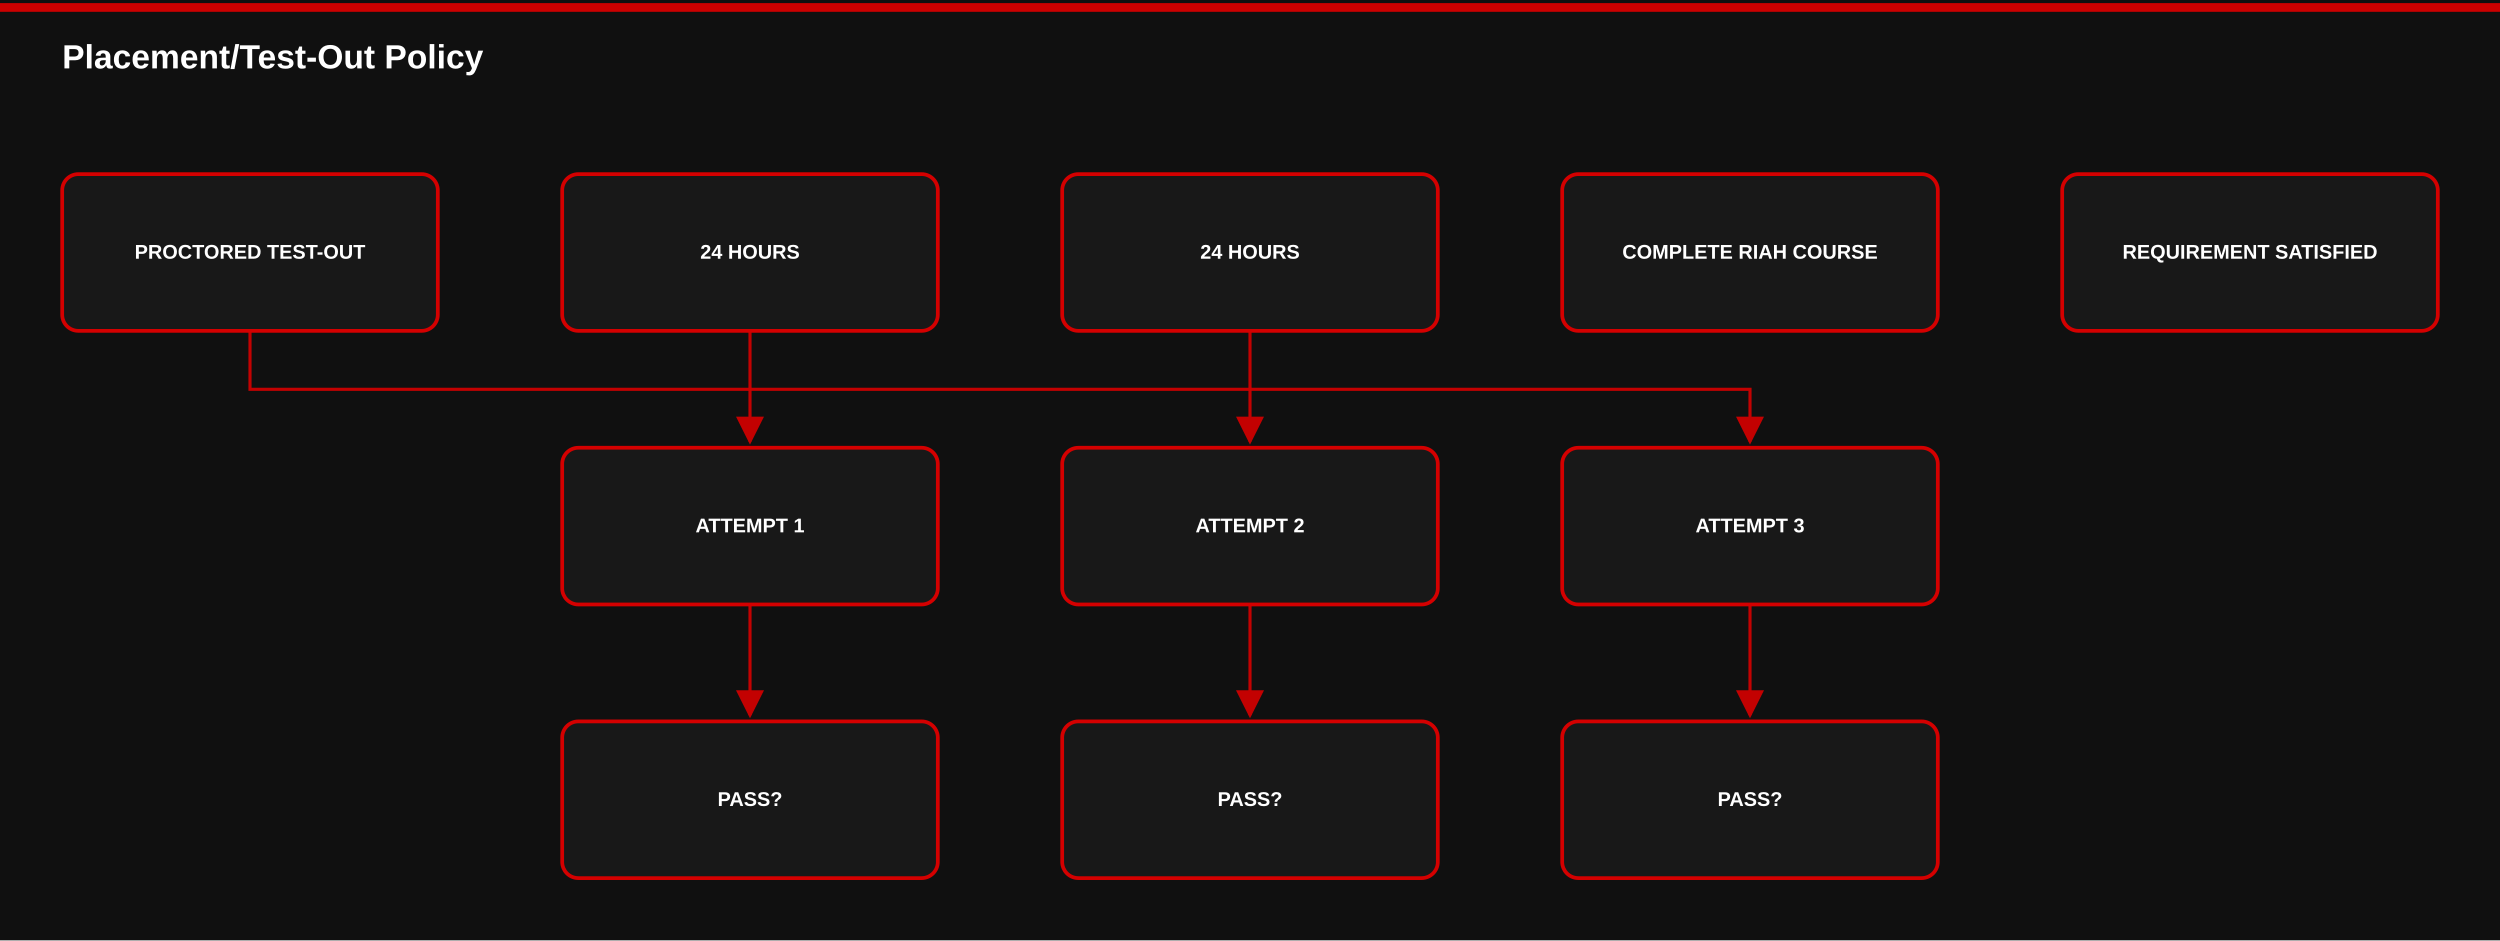
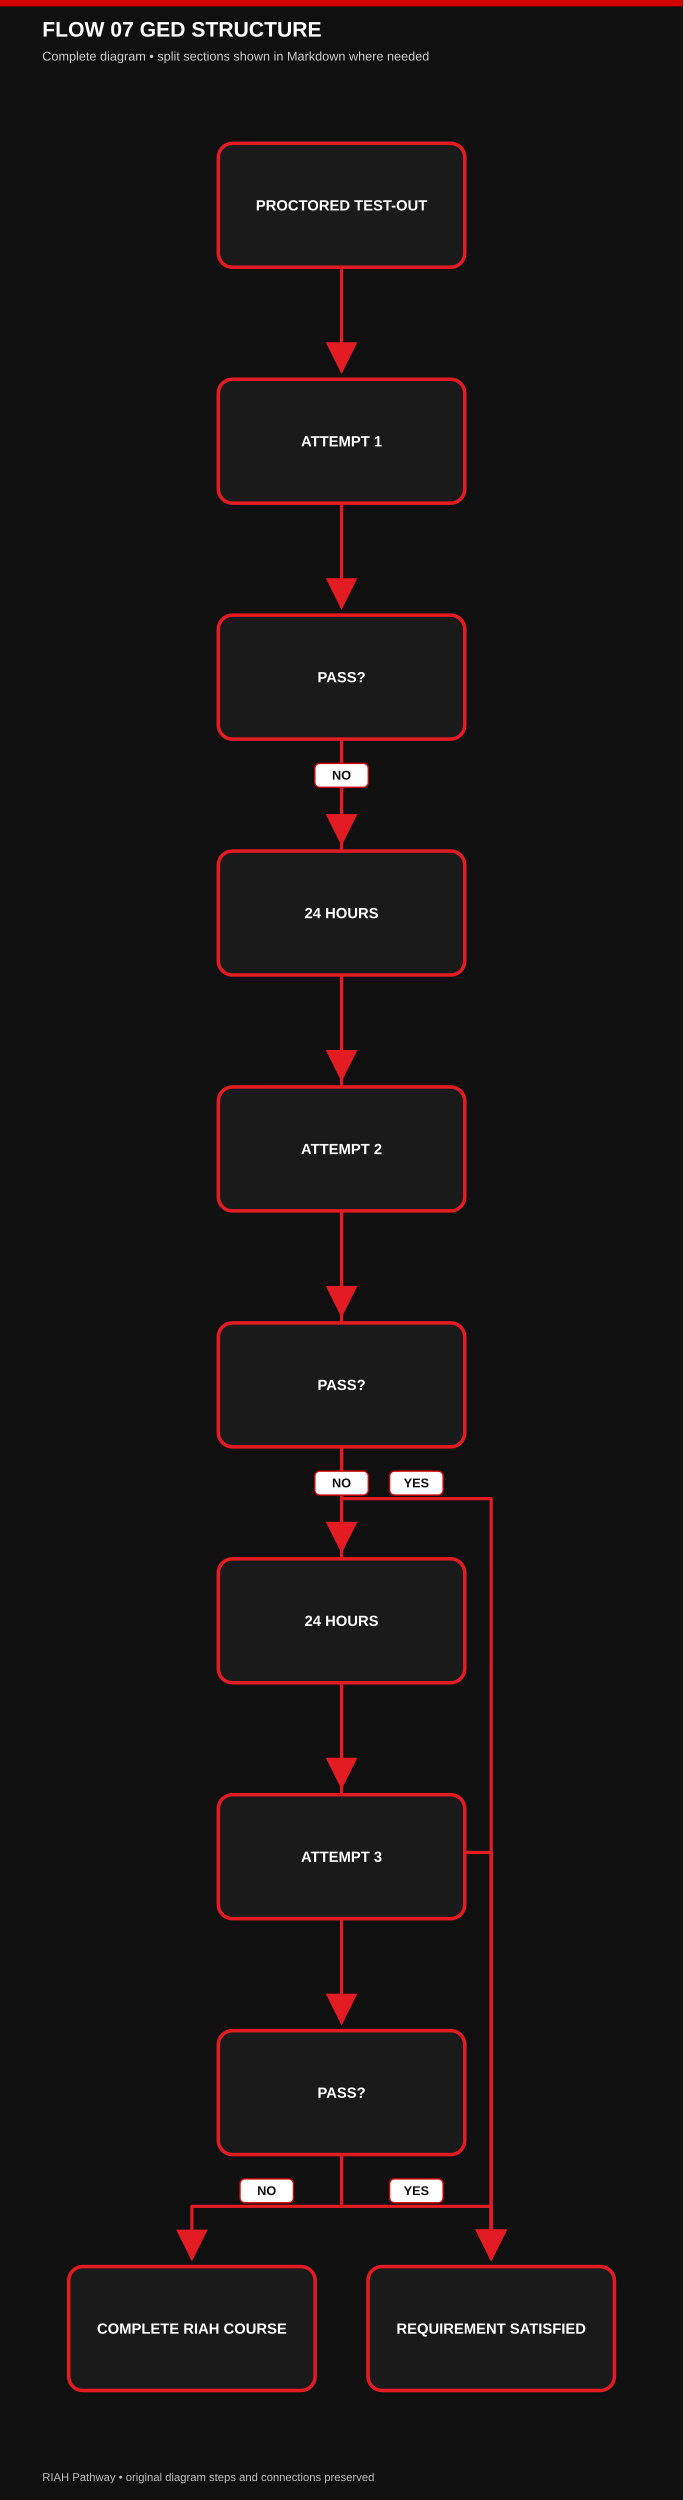
- <svg xmlns="http://www.w3.org/2000/svg" width="2010" height="756" viewBox="0 0 2010 756" role="img" aria-label="Placement/Test-Out Policy">
+ <svg xmlns="http://www.w3.org/2000/svg" width="970" height="3550" viewBox="0 0 970 3550" role="img" aria-label="FLOW 07 GED STRUCTURE">
  <defs>
-     <marker id="arrow" markerWidth="9" markerHeight="9" refX="8" refY="4.5" orient="auto">
-       <path d="M0,0 L9,4.5 L0,9 Z" fill="#CC0000" />
+     <marker id="arrow" markerWidth="10" markerHeight="10" refX="9" refY="5" orient="auto">
+       <path d="M0,0 L10,5 L0,10 Z" fill="#E31B23" />
    </marker>
  </defs>
-   <rect width="2010" height="756" fill="#101010" />
-   <path d="M0,6 H2010" stroke="#CC0000" stroke-width="7" />
-   <text x="50" y="55" fill="#FFFFFF" font-family="Arial,sans-serif" font-size="27" font-weight="700">Placement/Test-Out Policy</text>
-   <path d="M201,266 L201,313 L603,313 L603,355" fill="none" stroke="#CC0000" stroke-width="2.5" marker-end="url(#arrow)" opacity=".95" />
-   <path d="M603,486 L603,533 L603,533 L603,575" fill="none" stroke="#CC0000" stroke-width="2.5" marker-end="url(#arrow)" opacity=".95" />
-   <path d="M603,266 L603,313 L1005,313 L1005,355" fill="none" stroke="#CC0000" stroke-width="2.5" marker-end="url(#arrow)" opacity=".95" />
-   <path d="M1005,486 L1005,533 L1005,533 L1005,575" fill="none" stroke="#CC0000" stroke-width="2.5" marker-end="url(#arrow)" opacity=".95" />
-   <path d="M1005,266 L1005,313 L1407,313 L1407,355" fill="none" stroke="#CC0000" stroke-width="2.5" marker-end="url(#arrow)" opacity=".95" />
-   <path d="M1407,486 L1407,533 L1407,533 L1407,575" fill="none" stroke="#CC0000" stroke-width="2.5" marker-end="url(#arrow)" opacity=".95" />
-   <rect x="50" y="140" width="302" height="126" rx="13" fill="#181818" stroke="#D40000" stroke-width="3" />
-   <text x="201" y="208" font-family="Arial,sans-serif" fill="#FFFFFF" text-anchor="middle" font-size="16" font-weight="600">
-     <tspan x="201" dy="0">PROCTORED TEST-OUT</tspan>
+   <rect width="970" height="3550" fill="#101010" />
+   <rect width="970" height="9" fill="#D40000" />
+   <text x="60" y="52" fill="#FFFFFF" font-family="Arial,DejaVu Sans,sans-serif" font-size="30" font-weight="700">FLOW 07 GED STRUCTURE</text>
+   <text x="60" y="86" fill="#CCCCCC" font-family="Arial,DejaVu Sans,sans-serif" font-size="18">Complete diagram • split sections shown in Markdown where needed</text>
+   <path d="M485,379.5 L485,453 L485,453 L485,526.5" stroke="#E31B23" stroke-width="4.5" fill="none" stroke-linecap="round" stroke-linejoin="round" marker-end="url(#arrow)" />
+   <path d="M485,714.5 L485,788 L485,788 L485,861.5" stroke="#E31B23" stroke-width="4.5" fill="none" stroke-linecap="round" stroke-linejoin="round" marker-end="url(#arrow)" />
+   <path d="M485,1049.5 L485,2128 L697.5,2128 L697.5,3206.5" stroke="#E31B23" stroke-width="4.5" fill="none" stroke-linecap="round" stroke-linejoin="round" marker-end="url(#arrow)" />
+   <rect x="553.25" y="2089" width="76" height="34" rx="7" fill="#FFFFFF" stroke="#CC0000" stroke-width="2" />
+   <text x="591.25" y="2112" font-size="18" font-weight="700" text-anchor="middle" fill="#101010" font-family="Arial,sans-serif">YES</text>
+   <path d="M485,1049.5 L485,1123 L485,1123 L485,1196.5" stroke="#E31B23" stroke-width="4.5" fill="none" stroke-linecap="round" stroke-linejoin="round" marker-end="url(#arrow)" />
+   <rect x="447" y="1084" width="76" height="34" rx="7" fill="#FFFFFF" stroke="#CC0000" stroke-width="2" />
+   <text x="485" y="1107" font-size="18" font-weight="700" text-anchor="middle" fill="#101010" font-family="Arial,sans-serif">NO</text>
+   <path d="M485,1384.5 L485,1458 L485,1458 L485,1531.5" stroke="#E31B23" stroke-width="4.5" fill="none" stroke-linecap="round" stroke-linejoin="round" marker-end="url(#arrow)" />
+   <path d="M485,1719.5 L485,1793 L485,1793 L485,1866.5" stroke="#E31B23" stroke-width="4.5" fill="none" stroke-linecap="round" stroke-linejoin="round" marker-end="url(#arrow)" />
+   <path d="M485,2054.5 L485,2630.5 L697.5,2630.5 L697.5,3206.5" stroke="#E31B23" stroke-width="4.5" fill="none" stroke-linecap="round" stroke-linejoin="round" marker-end="url(#arrow)" />
+   <rect x="553.25" y="2591.5" width="76" height="34" rx="7" fill="#FFFFFF" stroke="#CC0000" stroke-width="2" />
+   <text x="591.25" y="2614.5" font-size="18" font-weight="700" text-anchor="middle" fill="#101010" font-family="Arial,sans-serif">YES</text>
+   <path d="M485,2054.5 L485,2128 L485,2128 L485,2201.5" stroke="#E31B23" stroke-width="4.5" fill="none" stroke-linecap="round" stroke-linejoin="round" marker-end="url(#arrow)" />
+   <rect x="447" y="2089" width="76" height="34" rx="7" fill="#FFFFFF" stroke="#CC0000" stroke-width="2" />
+   <text x="485" y="2112" font-size="18" font-weight="700" text-anchor="middle" fill="#101010" font-family="Arial,sans-serif">NO</text>
+   <path d="M485,2389.5 L485,2463 L485,2463 L485,2536.5" stroke="#E31B23" stroke-width="4.5" fill="none" stroke-linecap="round" stroke-linejoin="round" marker-end="url(#arrow)" />
+   <path d="M485,2724.5 L485,2798 L485,2798 L485,2871.5" stroke="#E31B23" stroke-width="4.5" fill="none" stroke-linecap="round" stroke-linejoin="round" marker-end="url(#arrow)" />
+   <path d="M485,3059.5 L485,3133 L697.5,3133 L697.5,3206.5" stroke="#E31B23" stroke-width="4.5" fill="none" stroke-linecap="round" stroke-linejoin="round" marker-end="url(#arrow)" />
+   <rect x="553.25" y="3094" width="76" height="34" rx="7" fill="#FFFFFF" stroke="#CC0000" stroke-width="2" />
+   <text x="591.25" y="3117" font-size="18" font-weight="700" text-anchor="middle" fill="#101010" font-family="Arial,sans-serif">YES</text>
+   <path d="M485,3059.5 L485,3133 L272.5,3133 L272.5,3206.5" stroke="#E31B23" stroke-width="4.5" fill="none" stroke-linecap="round" stroke-linejoin="round" marker-end="url(#arrow)" />
+   <rect x="340.75" y="3094" width="76" height="34" rx="7" fill="#FFFFFF" stroke="#CC0000" stroke-width="2" />
+   <text x="378.75" y="3117" font-size="18" font-weight="700" text-anchor="middle" fill="#101010" font-family="Arial,sans-serif">NO</text>
+   <rect x="310" y="203.5" width="350" height="176" rx="20" fill="#1A1A1A" stroke="#E31B23" stroke-width="5" />
+   <text x="485" y="298.85" font-family="Arial,DejaVu Sans,sans-serif" fill="#FFFFFF" font-size="21" font-weight="700" text-anchor="middle">
+     <tspan x="485" dy="0">PROCTORED TEST-OUT</tspan>
  </text>
-   <rect x="452" y="360" width="302" height="126" rx="13" fill="#181818" stroke="#D40000" stroke-width="3" />
-   <text x="603" y="428" font-family="Arial,sans-serif" fill="#FFFFFF" text-anchor="middle" font-size="16" font-weight="600">
-     <tspan x="603" dy="0">ATTEMPT 1</tspan>
+   <rect x="310" y="538.5" width="350" height="176" rx="20" fill="#1A1A1A" stroke="#E31B23" stroke-width="5" />
+   <text x="485" y="633.85" font-family="Arial,DejaVu Sans,sans-serif" fill="#FFFFFF" font-size="21" font-weight="700" text-anchor="middle">
+     <tspan x="485" dy="0">ATTEMPT 1</tspan>
  </text>
-   <rect x="452" y="580" width="302" height="126" rx="13" fill="#181818" stroke="#D40000" stroke-width="3" />
-   <text x="603" y="648" font-family="Arial,sans-serif" fill="#FFFFFF" text-anchor="middle" font-size="16" font-weight="600">
-     <tspan x="603" dy="0">PASS?</tspan>
+   <rect x="310" y="873.5" width="350" height="176" rx="20" fill="#1A1A1A" stroke="#E31B23" stroke-width="5" />
+   <text x="485" y="968.85" font-family="Arial,DejaVu Sans,sans-serif" fill="#FFFFFF" font-size="21" font-weight="700" text-anchor="middle">
+     <tspan x="485" dy="0">PASS?</tspan>
  </text>
-   <rect x="452" y="140" width="302" height="126" rx="13" fill="#181818" stroke="#D40000" stroke-width="3" />
-   <text x="603" y="208" font-family="Arial,sans-serif" fill="#FFFFFF" text-anchor="middle" font-size="16" font-weight="600">
-     <tspan x="603" dy="0">24 HOURS</tspan>
+   <rect x="310" y="1208.5" width="350" height="176" rx="20" fill="#1A1A1A" stroke="#E31B23" stroke-width="5" />
+   <text x="485" y="1303.85" font-family="Arial,DejaVu Sans,sans-serif" fill="#FFFFFF" font-size="21" font-weight="700" text-anchor="middle">
+     <tspan x="485" dy="0">24 HOURS</tspan>
  </text>
-   <rect x="854" y="360" width="302" height="126" rx="13" fill="#181818" stroke="#D40000" stroke-width="3" />
-   <text x="1005" y="428" font-family="Arial,sans-serif" fill="#FFFFFF" text-anchor="middle" font-size="16" font-weight="600">
-     <tspan x="1005" dy="0">ATTEMPT 2</tspan>
+   <rect x="310" y="1543.5" width="350" height="176" rx="20" fill="#1A1A1A" stroke="#E31B23" stroke-width="5" />
+   <text x="485" y="1638.85" font-family="Arial,DejaVu Sans,sans-serif" fill="#FFFFFF" font-size="21" font-weight="700" text-anchor="middle">
+     <tspan x="485" dy="0">ATTEMPT 2</tspan>
  </text>
-   <rect x="854" y="580" width="302" height="126" rx="13" fill="#181818" stroke="#D40000" stroke-width="3" />
-   <text x="1005" y="648" font-family="Arial,sans-serif" fill="#FFFFFF" text-anchor="middle" font-size="16" font-weight="600">
-     <tspan x="1005" dy="0">PASS?</tspan>
+   <rect x="310" y="1878.5" width="350" height="176" rx="20" fill="#1A1A1A" stroke="#E31B23" stroke-width="5" />
+   <text x="485" y="1973.85" font-family="Arial,DejaVu Sans,sans-serif" fill="#FFFFFF" font-size="21" font-weight="700" text-anchor="middle">
+     <tspan x="485" dy="0">PASS?</tspan>
  </text>
-   <rect x="854" y="140" width="302" height="126" rx="13" fill="#181818" stroke="#D40000" stroke-width="3" />
-   <text x="1005" y="208" font-family="Arial,sans-serif" fill="#FFFFFF" text-anchor="middle" font-size="16" font-weight="600">
-     <tspan x="1005" dy="0">24 HOURS</tspan>
+   <rect x="310" y="2213.5" width="350" height="176" rx="20" fill="#1A1A1A" stroke="#E31B23" stroke-width="5" />
+   <text x="485" y="2308.85" font-family="Arial,DejaVu Sans,sans-serif" fill="#FFFFFF" font-size="21" font-weight="700" text-anchor="middle">
+     <tspan x="485" dy="0">24 HOURS</tspan>
  </text>
-   <rect x="1256" y="360" width="302" height="126" rx="13" fill="#181818" stroke="#D40000" stroke-width="3" />
-   <text x="1407" y="428" font-family="Arial,sans-serif" fill="#FFFFFF" text-anchor="middle" font-size="16" font-weight="600">
-     <tspan x="1407" dy="0">ATTEMPT 3</tspan>
+   <rect x="310" y="2548.5" width="350" height="176" rx="20" fill="#1A1A1A" stroke="#E31B23" stroke-width="5" />
+   <text x="485" y="2643.85" font-family="Arial,DejaVu Sans,sans-serif" fill="#FFFFFF" font-size="21" font-weight="700" text-anchor="middle">
+     <tspan x="485" dy="0">ATTEMPT 3</tspan>
  </text>
-   <rect x="1256" y="580" width="302" height="126" rx="13" fill="#181818" stroke="#D40000" stroke-width="3" />
-   <text x="1407" y="648" font-family="Arial,sans-serif" fill="#FFFFFF" text-anchor="middle" font-size="16" font-weight="600">
-     <tspan x="1407" dy="0">PASS?</tspan>
+   <rect x="310" y="2883.5" width="350" height="176" rx="20" fill="#1A1A1A" stroke="#E31B23" stroke-width="5" />
+   <text x="485" y="2978.85" font-family="Arial,DejaVu Sans,sans-serif" fill="#FFFFFF" font-size="21" font-weight="700" text-anchor="middle">
+     <tspan x="485" dy="0">PASS?</tspan>
  </text>
-   <rect x="1256" y="140" width="302" height="126" rx="13" fill="#181818" stroke="#D40000" stroke-width="3" />
-   <text x="1407" y="208" font-family="Arial,sans-serif" fill="#FFFFFF" text-anchor="middle" font-size="16" font-weight="600">
-     <tspan x="1407" dy="0">COMPLETE RIAH COURSE</tspan>
+   <rect x="97.5" y="3218.5" width="350" height="176" rx="20" fill="#1A1A1A" stroke="#E31B23" stroke-width="5" />
+   <text x="272.5" y="3313.85" font-family="Arial,DejaVu Sans,sans-serif" fill="#FFFFFF" font-size="21" font-weight="700" text-anchor="middle">
+     <tspan x="272.5" dy="0">COMPLETE RIAH COURSE</tspan>
  </text>
-   <rect x="1658" y="140" width="302" height="126" rx="13" fill="#181818" stroke="#D40000" stroke-width="3" />
-   <text x="1809" y="208" font-family="Arial,sans-serif" fill="#FFFFFF" text-anchor="middle" font-size="16" font-weight="600">
-     <tspan x="1809" dy="0">REQUIREMENT SATISFIED</tspan>
+   <rect x="522.5" y="3218.5" width="350" height="176" rx="20" fill="#1A1A1A" stroke="#E31B23" stroke-width="5" />
+   <text x="697.5" y="3313.85" font-family="Arial,DejaVu Sans,sans-serif" fill="#FFFFFF" font-size="21" font-weight="700" text-anchor="middle">
+     <tspan x="697.5" dy="0">REQUIREMENT SATISFIED</tspan>
  </text>
+   <text x="60" y="3523" fill="#BDBDBD" font-family="Arial,DejaVu Sans,sans-serif" font-size="16">RIAH Pathway • original diagram steps and connections preserved</text>
</svg>
